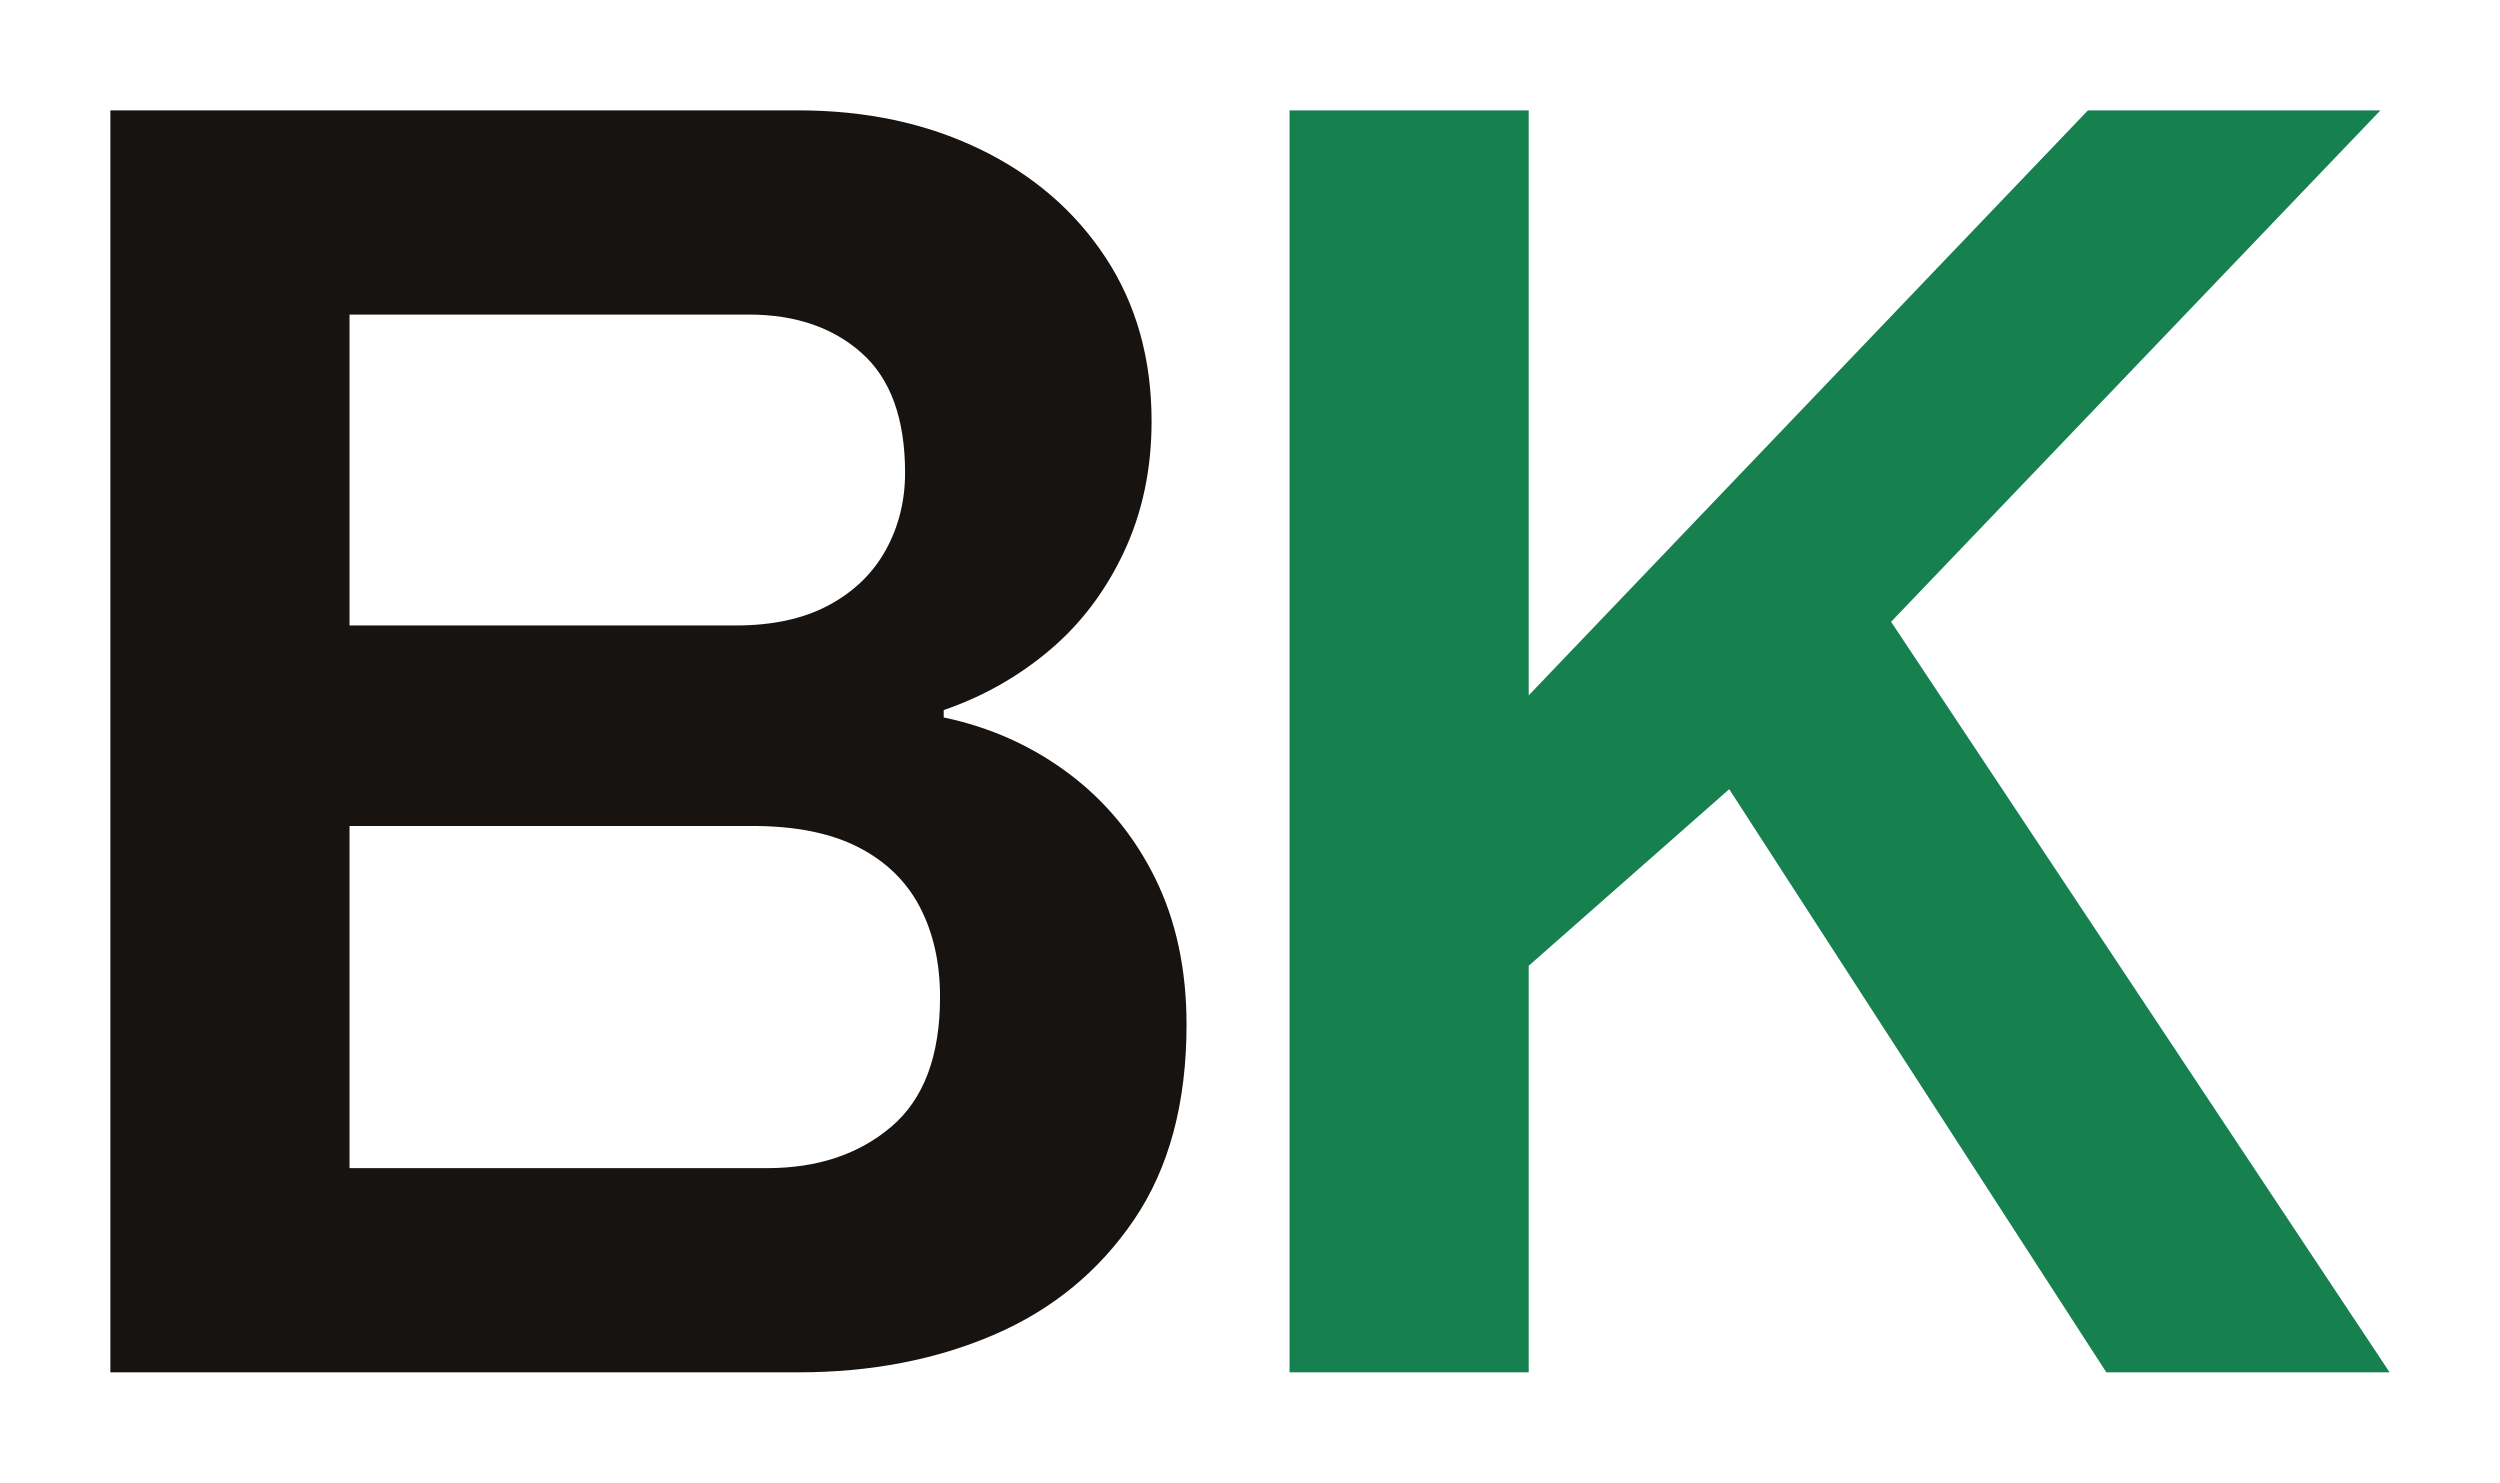
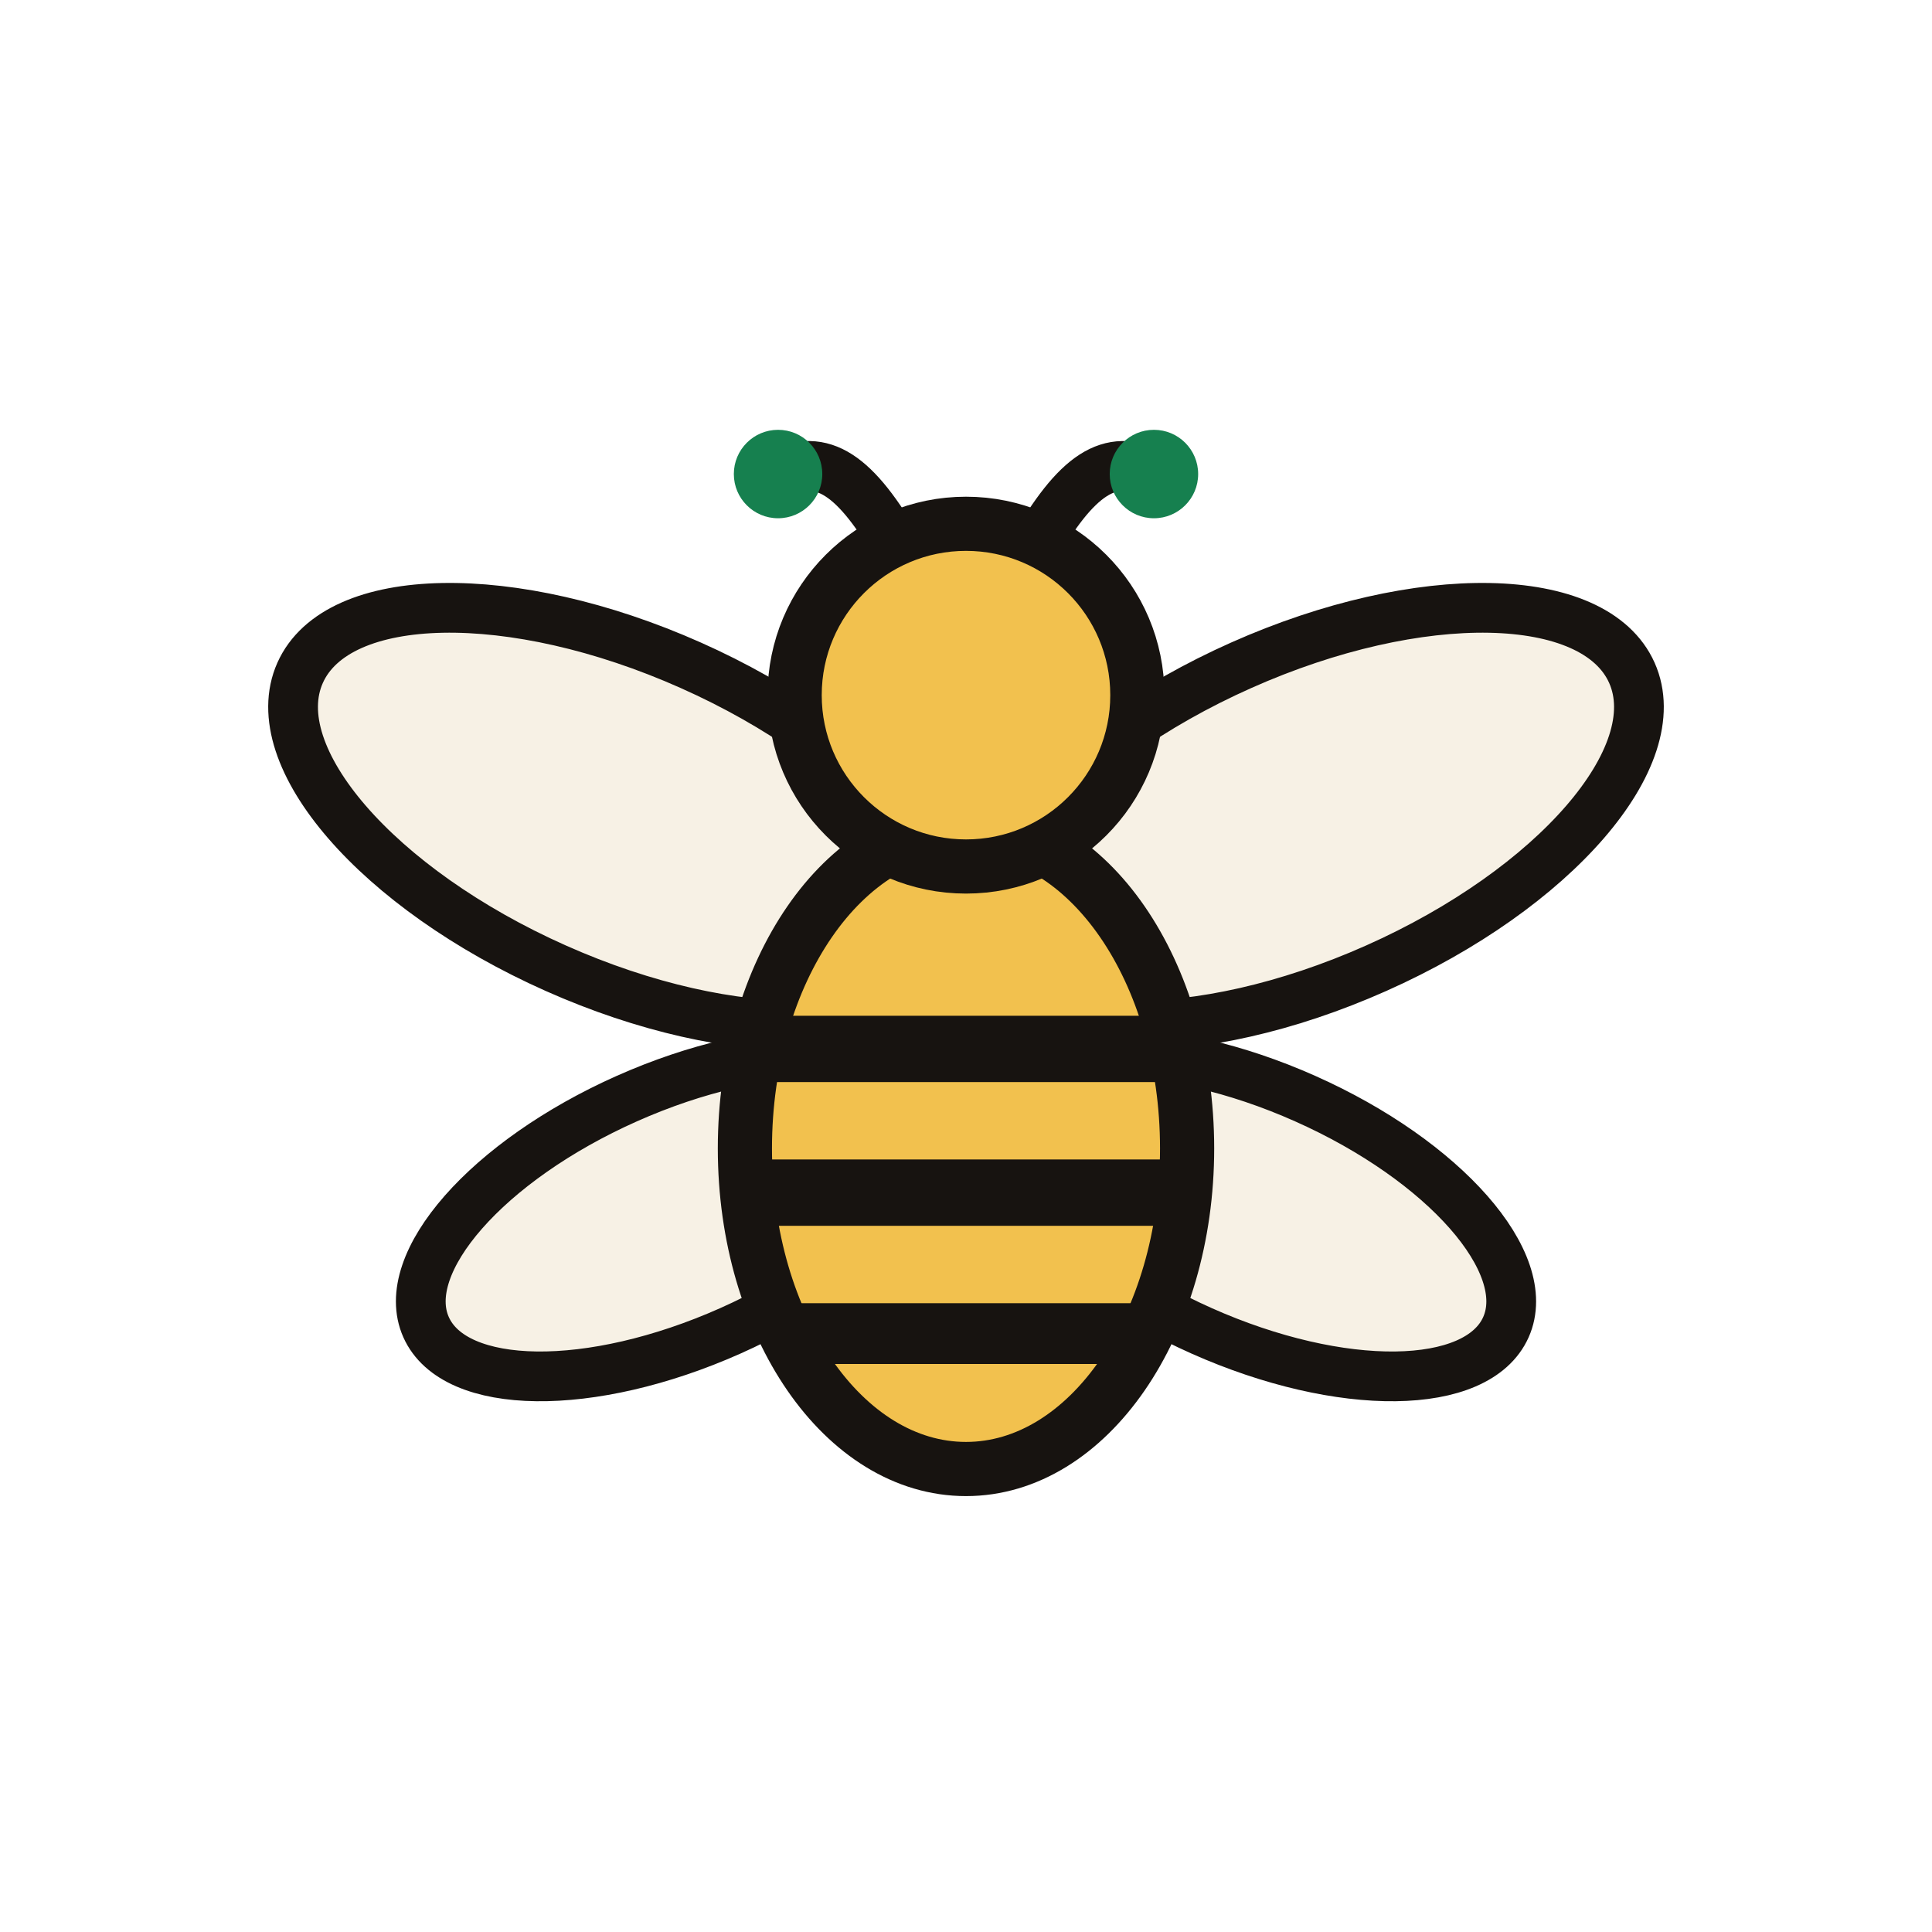
- <svg xmlns="http://www.w3.org/2000/svg" viewBox="-6.00 -6.00 135.90 80.60" role="img" aria-label="BK">
-   <path d="M8.881784197001252e-16 68.6V-1.4210854715202004e-14H37.4Q42.9 -1.4210854715202004e-14 47.25 2.1Q51.6 4.2 54.1 8Q56.6 11.8 56.6 16.9Q56.6 20.8 55.1 24Q53.6 27.2 51.05 29.35Q48.5 31.5 45.3 32.6V33Q49.1 33.8 52.1 36.05Q55.1 38.3 56.8 41.75Q58.5 45.2 58.5 49.7Q58.5 56.1 55.65 60.3Q52.8 64.5 48.05 66.55Q43.3 68.6 37.4 68.6ZM13 57.5H35.7Q39.8 57.5 42.45 55.25Q45.1 53 45.1 48.2Q45.1 45.4 44.0 43.3Q42.9 41.2 40.65 40.05Q38.4 38.9 34.9 38.9H13ZM13 28H34.0Q37.0 28 39.05 26.9Q41.1 25.8 42.15 23.9Q43.2 22 43.2 19.7Q43.2 15.3 40.85 13.2Q38.5 11.1 34.7 11.1H13Z" fill="#171310" />
-   <path d="M64.1 68.6V-1.4210854715202004e-14H77.1V31.8L107.5 -1.4210854715202004e-14H123.4L96.8 27.8L123.9 68.6H108.5L88.0 36.9L77.1 46.5V68.6Z" fill="#16804F" />
+ <svg xmlns="http://www.w3.org/2000/svg" viewBox="0 0 360 360" width="360" height="360">
+   <g transform="translate(180 180) scale(1.03) translate(-180 -187)">
+     <defs>
+       <clipPath id="b">
+         <ellipse cx="180" cy="220" rx="40" ry="58" />
+       </clipPath>
+     </defs>
+     <g fill="#F7F1E5" stroke="#171310" stroke-width="9" stroke-linejoin="round">
+       <ellipse cx="118" cy="160" rx="64" ry="30" transform="rotate(24 118 160)" />
+       <ellipse cx="242" cy="160" rx="64" ry="30" transform="rotate(-24 242 160)" />
+       <ellipse cx="128" cy="232" rx="50" ry="23" transform="rotate(-24 128 232)" />
+       <ellipse cx="232" cy="232" rx="50" ry="23" transform="rotate(24 232 232)" />
+     </g>
+     <g fill="none" stroke="#171310" stroke-width="9" stroke-linecap="round">
+       <path d="M168 112 C160 98 154 94 146 98" />
+       <path d="M192 112 C200 98 206 94 214 98" />
+     </g>
+     <g fill="#16804F">
+       <circle cx="146" cy="98" r="8" />
+       <circle cx="214" cy="98" r="8" />
+     </g>
+     <ellipse cx="180" cy="220" rx="40" ry="58" fill="#F2C14E" />
+     <g clip-path="url(#b)" fill="#171310">
+       <rect x="130" y="196" width="100" height="12" />
+       <rect x="130" y="222" width="100" height="12" />
+       <rect x="130" y="248" width="100" height="11" />
+     </g>
+     <ellipse cx="180" cy="220" rx="40" ry="58" fill="none" stroke="#171310" stroke-width="9.8" />
+     <circle cx="180" cy="138" r="31" fill="#F2C14E" stroke="#171310" stroke-width="9.8" />
+   </g>
</svg>
